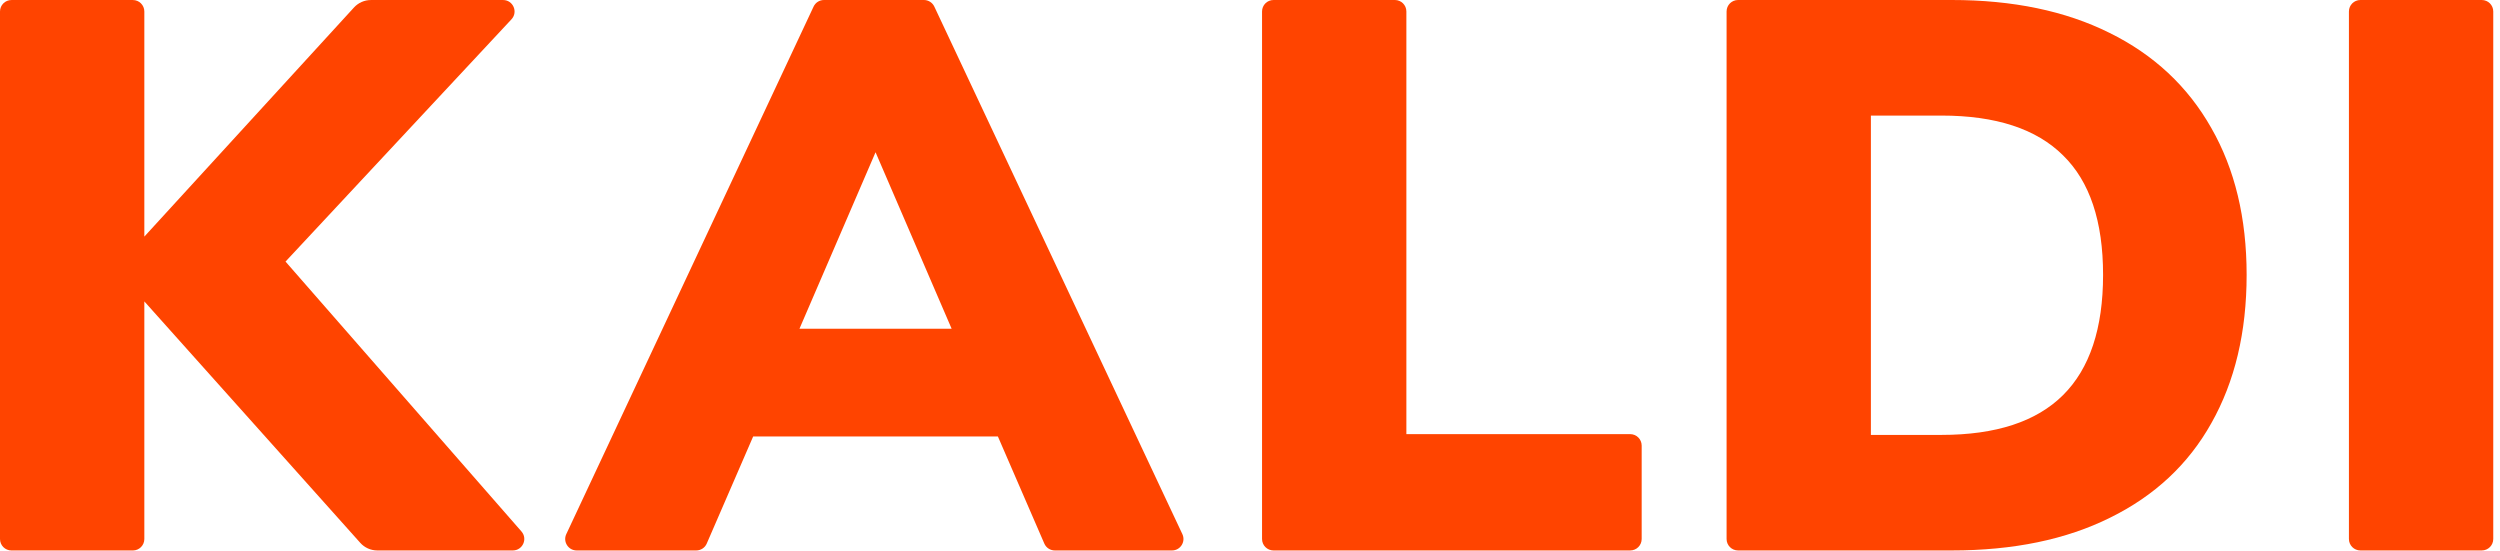
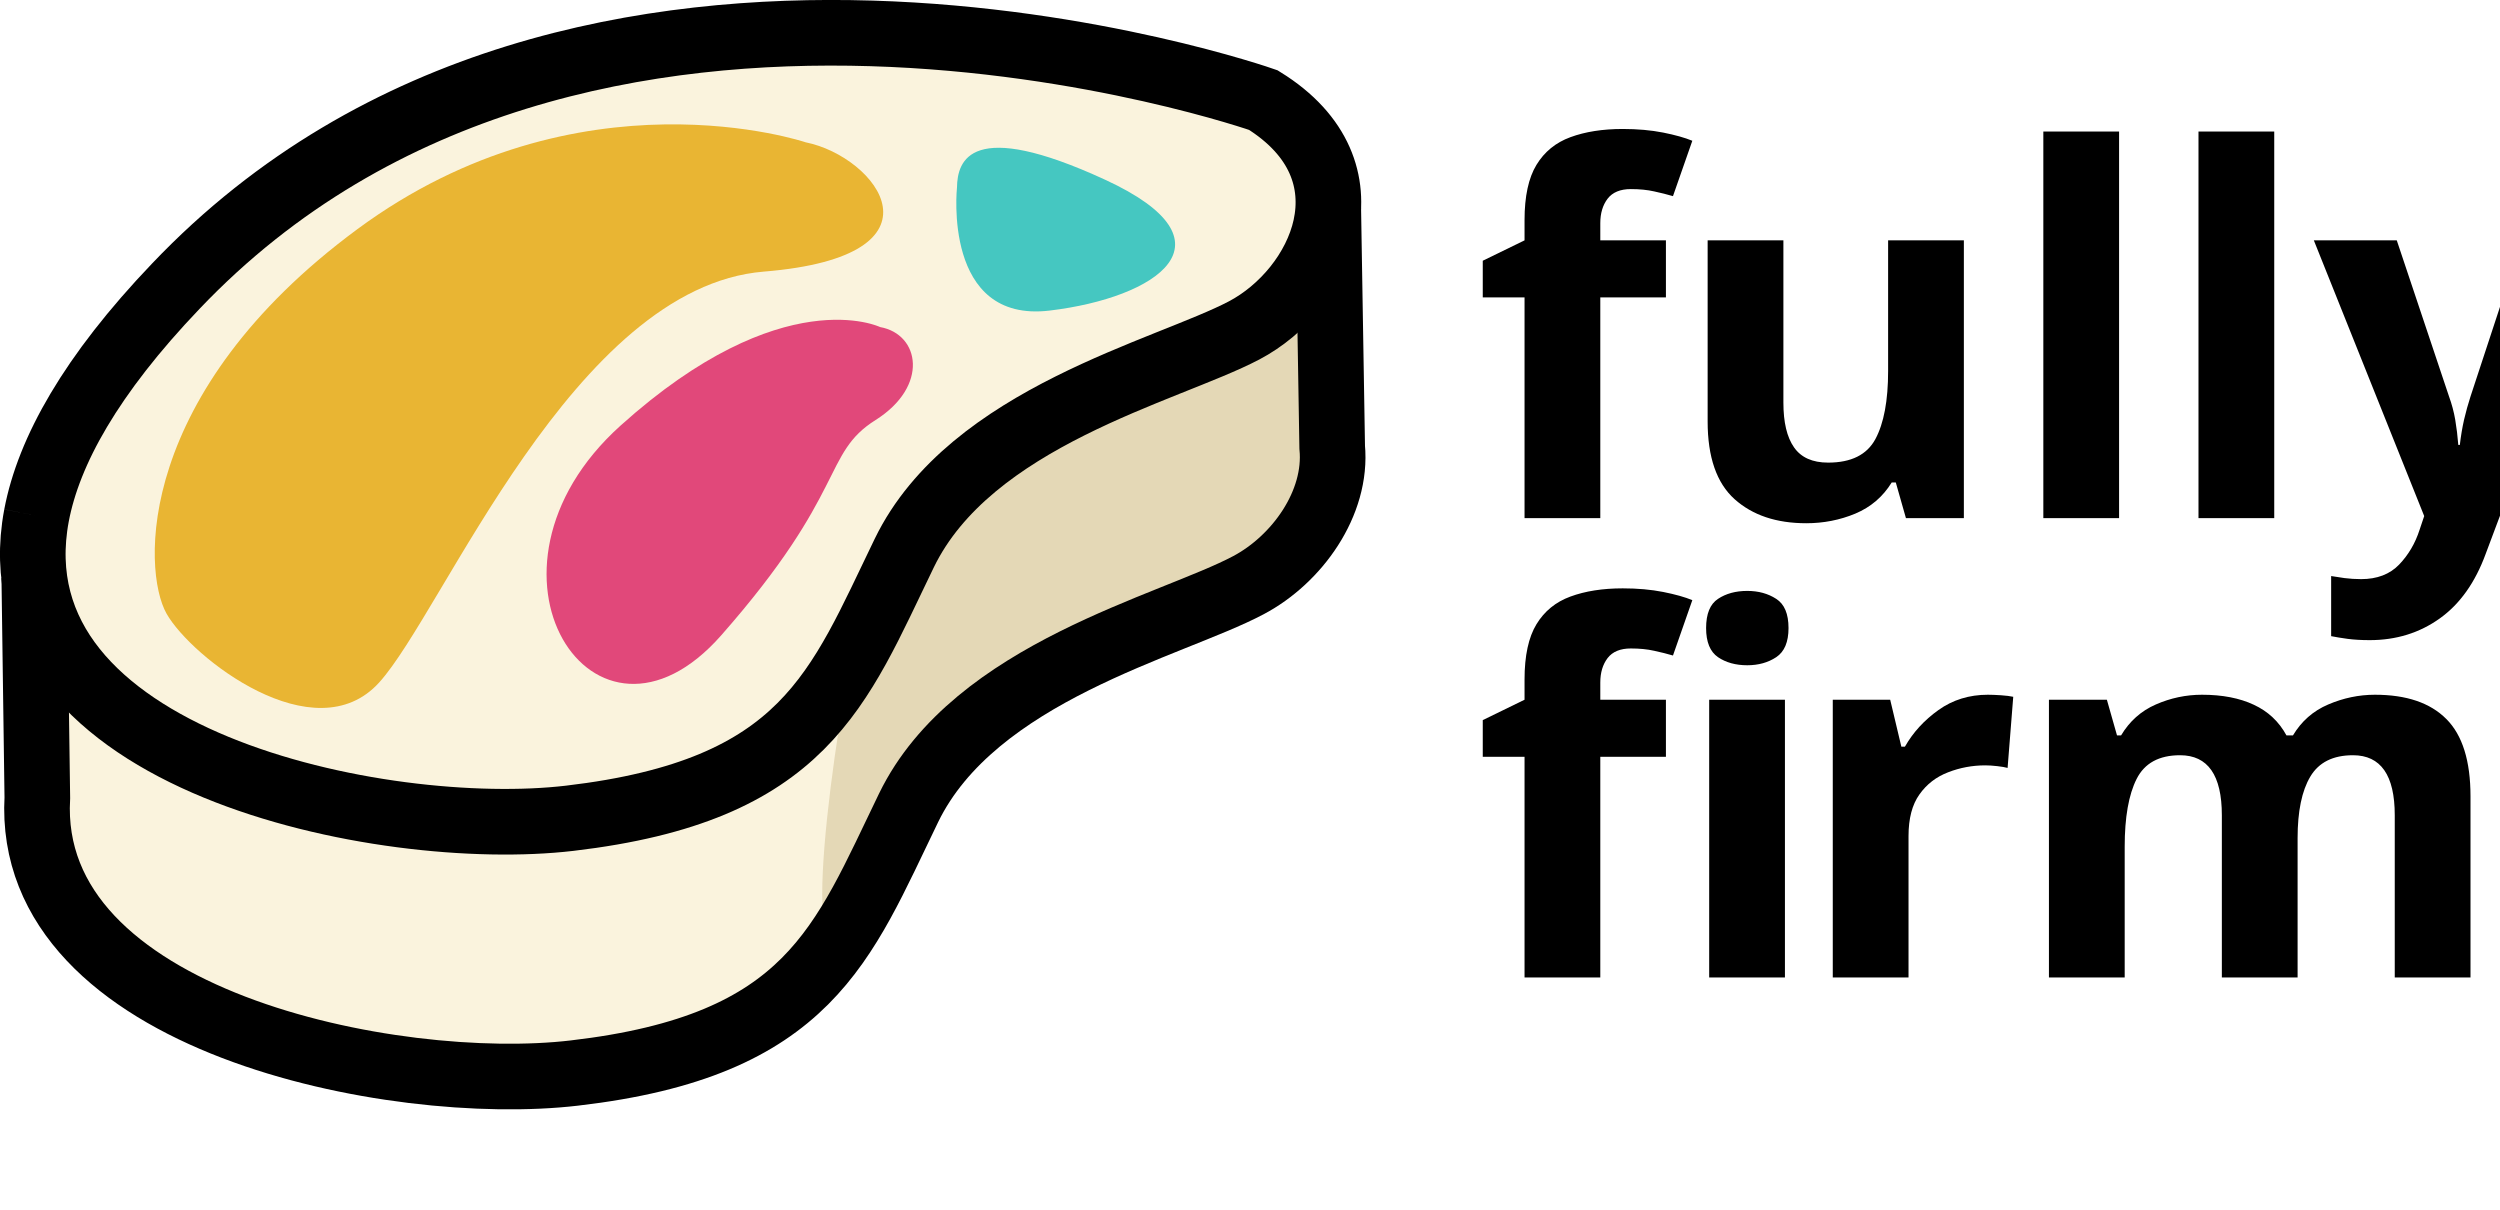
- <svg xmlns="http://www.w3.org/2000/svg" xmlns:xlink="http://www.w3.org/1999/xlink" viewBox="0 0 109 24">
-   <g transform="translate(-1470)">
-     <g style="mix-blend-mode:normal" transform="translate(1470)" fill="#f40">
-       <use xlink:href="#b" style="mix-blend-mode:normal" />
-       <use xlink:href="#c" style="mix-blend-mode:normal" />
-       <use xlink:href="#d" style="mix-blend-mode:normal" />
-       <use xlink:href="#e" style="mix-blend-mode:normal" />
-       <use xlink:href="#f" style="mix-blend-mode:normal" />
+ <svg xmlns="http://www.w3.org/2000/svg" viewBox="0 0 304.76 147.5">
+   <defs>
+     <style>.cls-1{font-size:62px;font-family:Avenir-Black, Avenir;font-weight:800;}.cls-2{letter-spacing:0.02em;}.cls-3{letter-spacing:0em;}.cls-4,.cls-7{fill:#faf3dd;}.cls-5{fill:#b29759;opacity:0.3;}.cls-6{fill:none;}.cls-6,.cls-7{stroke:#000;stroke-miterlimit:10;stroke-width:8px;}.cls-8{fill:#e9b533;}.cls-9{fill:#e1487a;}.cls-10{fill:#45c7c1;}</style>
+   </defs>
+   <g id="Layer_2" data-name="Layer 2">
+     <g id="Layer_5" data-name="Layer 5">
+       <text class="cls-1" transform="translate(179.52 63.16)">fully<tspan x="0" y="56">fi</tspan>
+         <tspan class="cls-2" x="39.06" y="56">r</tspan>
+         <tspan class="cls-3" x="65.41" y="56">m</tspan>
+       </text>
+     </g>
+     <g id="Layer_2-2" data-name="Layer 2">
+       <path class="cls-4" d="M161.92,25.39l.48,29.12h0c.65,6.84-4.31,13.71-10.22,16.83-9.41,5-33.36,10.55-41.42,27.14s-12.05,29-40.76,32.33c-21.87,2.57-67-6.25-65.45-33.58h0l-.37-26.8" />
+       <path class="cls-5" d="M105.54,73.06c-2.09,4.89-8.06,42.67-3.82,40.82,6.78-2.95,7.27-12.93,13-22.52,24.74-13,36.49-20,46.25-30,4-4-2.3-26.42-2.3-26.42L115.1,59.33S110,62.68,105.54,73.06Z" />
+       <path class="cls-6" d="M161.92,25.39l.48,29.12h0c.65,6.84-4.31,13.71-10.22,16.83-9.41,5-33.36,10.55-41.42,27.14s-12.05,29-40.76,32.33c-21.87,2.57-67-6.25-65.45-33.58h0l-.37-26.8" />
+       <path class="cls-7" d="M4.45,62.84c-5.61,29.94,42.3,39.58,65,36.91C98.2,96.37,102.18,84,110.24,67.41s32-22.18,41.42-27.13S168,20.87,154,12.2c0,0-83.2-29.25-132.59,22.71C11.09,45.72,5.93,55,4.45,62.84" />
+     </g>
+     <g id="Layer_3" data-name="Layer 3">
+       <path class="cls-8" d="M98.22,17.35S70.57,8,43.56,27.94,17.3,69.48,20.3,74.8s18.05,17.09,25.92,8.4S69.92,35,93.12,33.11,106.86,19.09,98.22,17.35Z" />
+       <path class="cls-9" d="M107.29,39.87s-11.89-5.75-31.63,12S72.47,95,87.91,77.46s12.31-22.15,18.83-26.26S112.15,40.75,107.29,39.87Z" />
+       <path class="cls-10" d="M116.66,22.86s-1.79,16.57,11.3,15,23.18-8.38,6.76-15.95S116.71,19.56,116.66,22.86Z" />
    </g>
  </g>
-   <defs>
-     <path id="b" d="M22.735 23.171c.283.323.053.829-.376.829h-5.907c-.285 0-.556-.121-.745-.333l-9.414-10.526v10.36c0 .276-.224.5-.5.5h-5.293c-.276 0-.5-.224-.5-.5v-23c0-.276.224-.5.5-.5h5.293c.276 0 .5.224.5.5v9.815l9.141-9.99c.19-.207.457-.325.738-.325h5.762c.437 0 .664.521.366.841l-9.851 10.563 10.287 11.767z" />
-     <path id="c" d="M45.991 24c-.199 0-.38-.118-.459-.301l-2.024-4.669h-10.67l-2.024 4.669c-.079.183-.259.301-.459.301h-5.212c-.366 0-.608-.381-.453-.712l10.782-23c.082-.176.259-.288.453-.288h4.358c.194 0 .37.112.453.287l10.815 23c.156.332-.086.713-.452.713h-5.108zm-11.135-9.668h6.635l-3.317-7.694-3.317 7.694z" />
-     <path id="d" d="M55.525 24c-.276 0-.5-.224-.5-.5v-23c0-.276.224-.5.5-.5h5.293c.276 0 .5.224.5.5v18.428h9.759c.276 0 .5.224.5.5v4.072c0 .276-.224.5-.5.5h-15.552z" />
-     <path id="e" d="M75.279.5c0-.276.224-.5.5-.5h9.315c2.667 0 4.959.477 6.874 1.43 1.938.953 3.42 2.338 4.446 4.153 1.026 1.793 1.539 3.926 1.539 6.4 0 2.496-.513 4.652-1.539 6.468-1.003 1.793-2.474 3.166-4.412 4.119-1.915.953-4.218 1.43-6.908 1.43h-9.315c-.276 0-.5-.224-.5-.5v-23zm9.37 18.462c2.371 0 4.138-.579 5.301-1.736 1.163-1.157 1.744-2.905 1.744-5.242 0-2.338-.581-4.074-1.744-5.209-1.163-1.157-2.93-1.736-5.301-1.736h-3.078v13.923h3.078z" />
-     <path id="f" d="M102.913 24c-.276 0-.5-.224-.5-.5v-23c0-.276.224-.5.5-.5h5.293c.276 0 .5.224.5.5v23c0 .276-.224.5-.5.5h-5.293z" />
-   </defs>
</svg>
